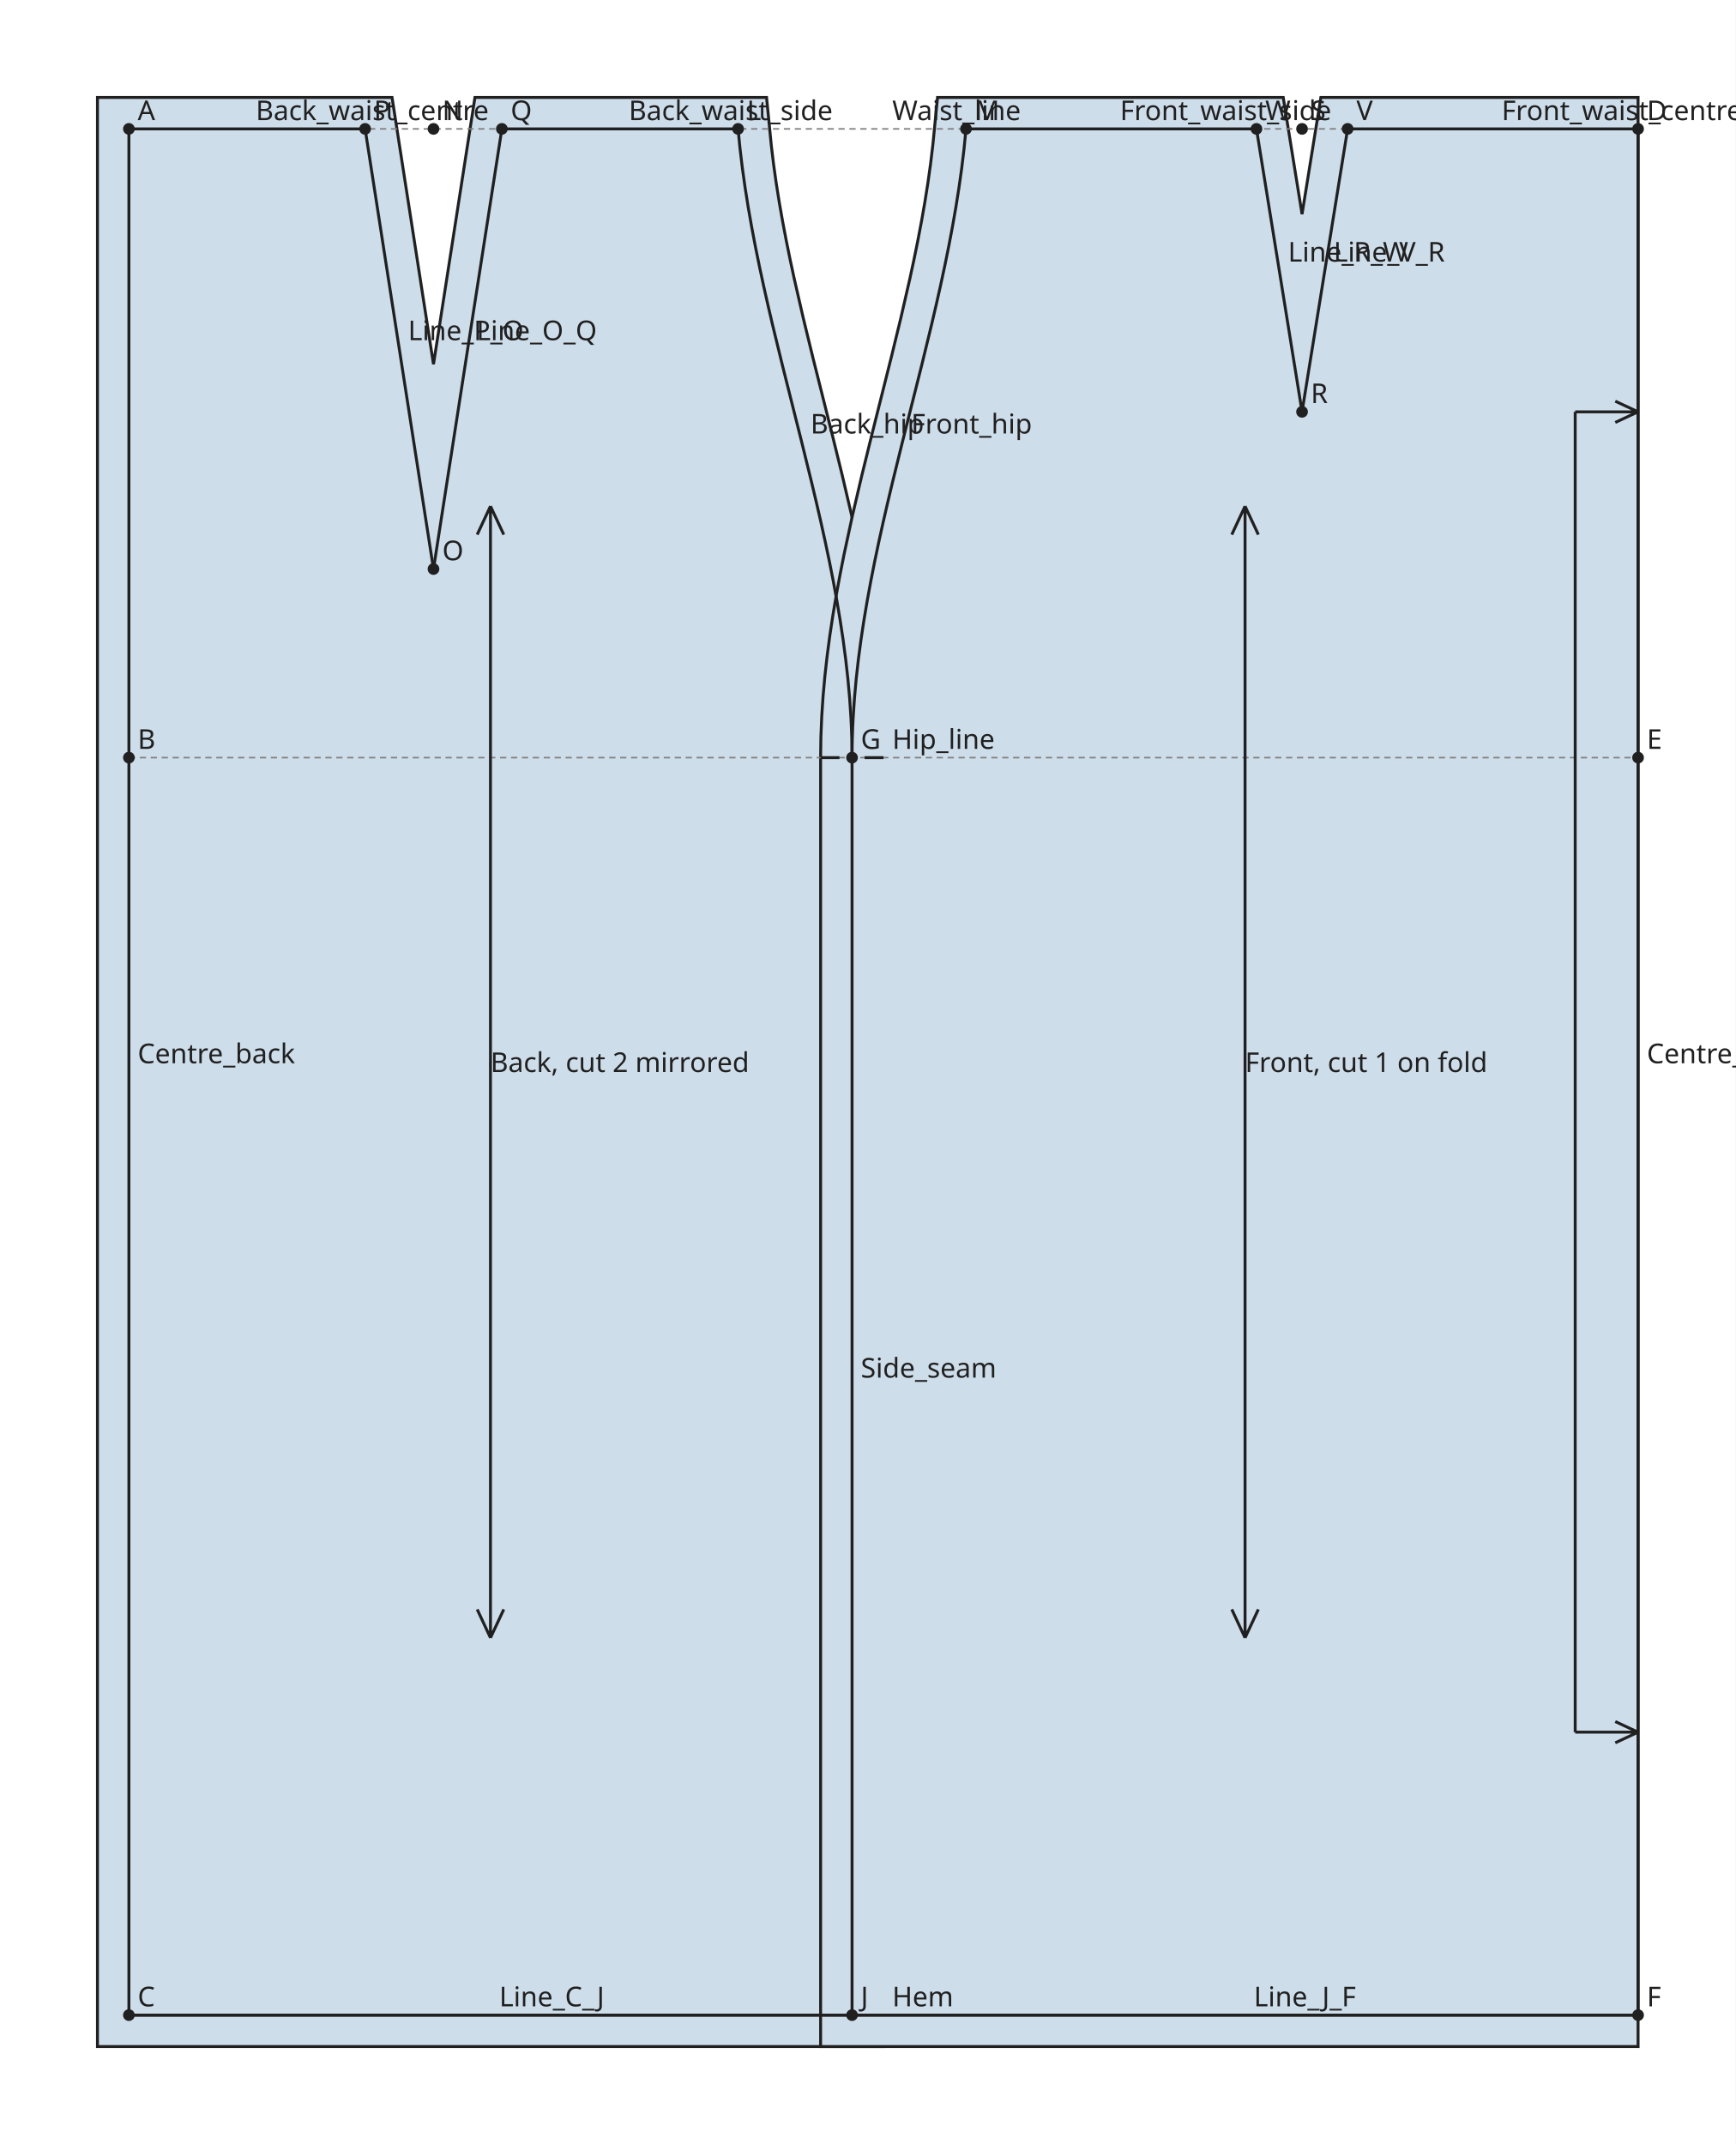
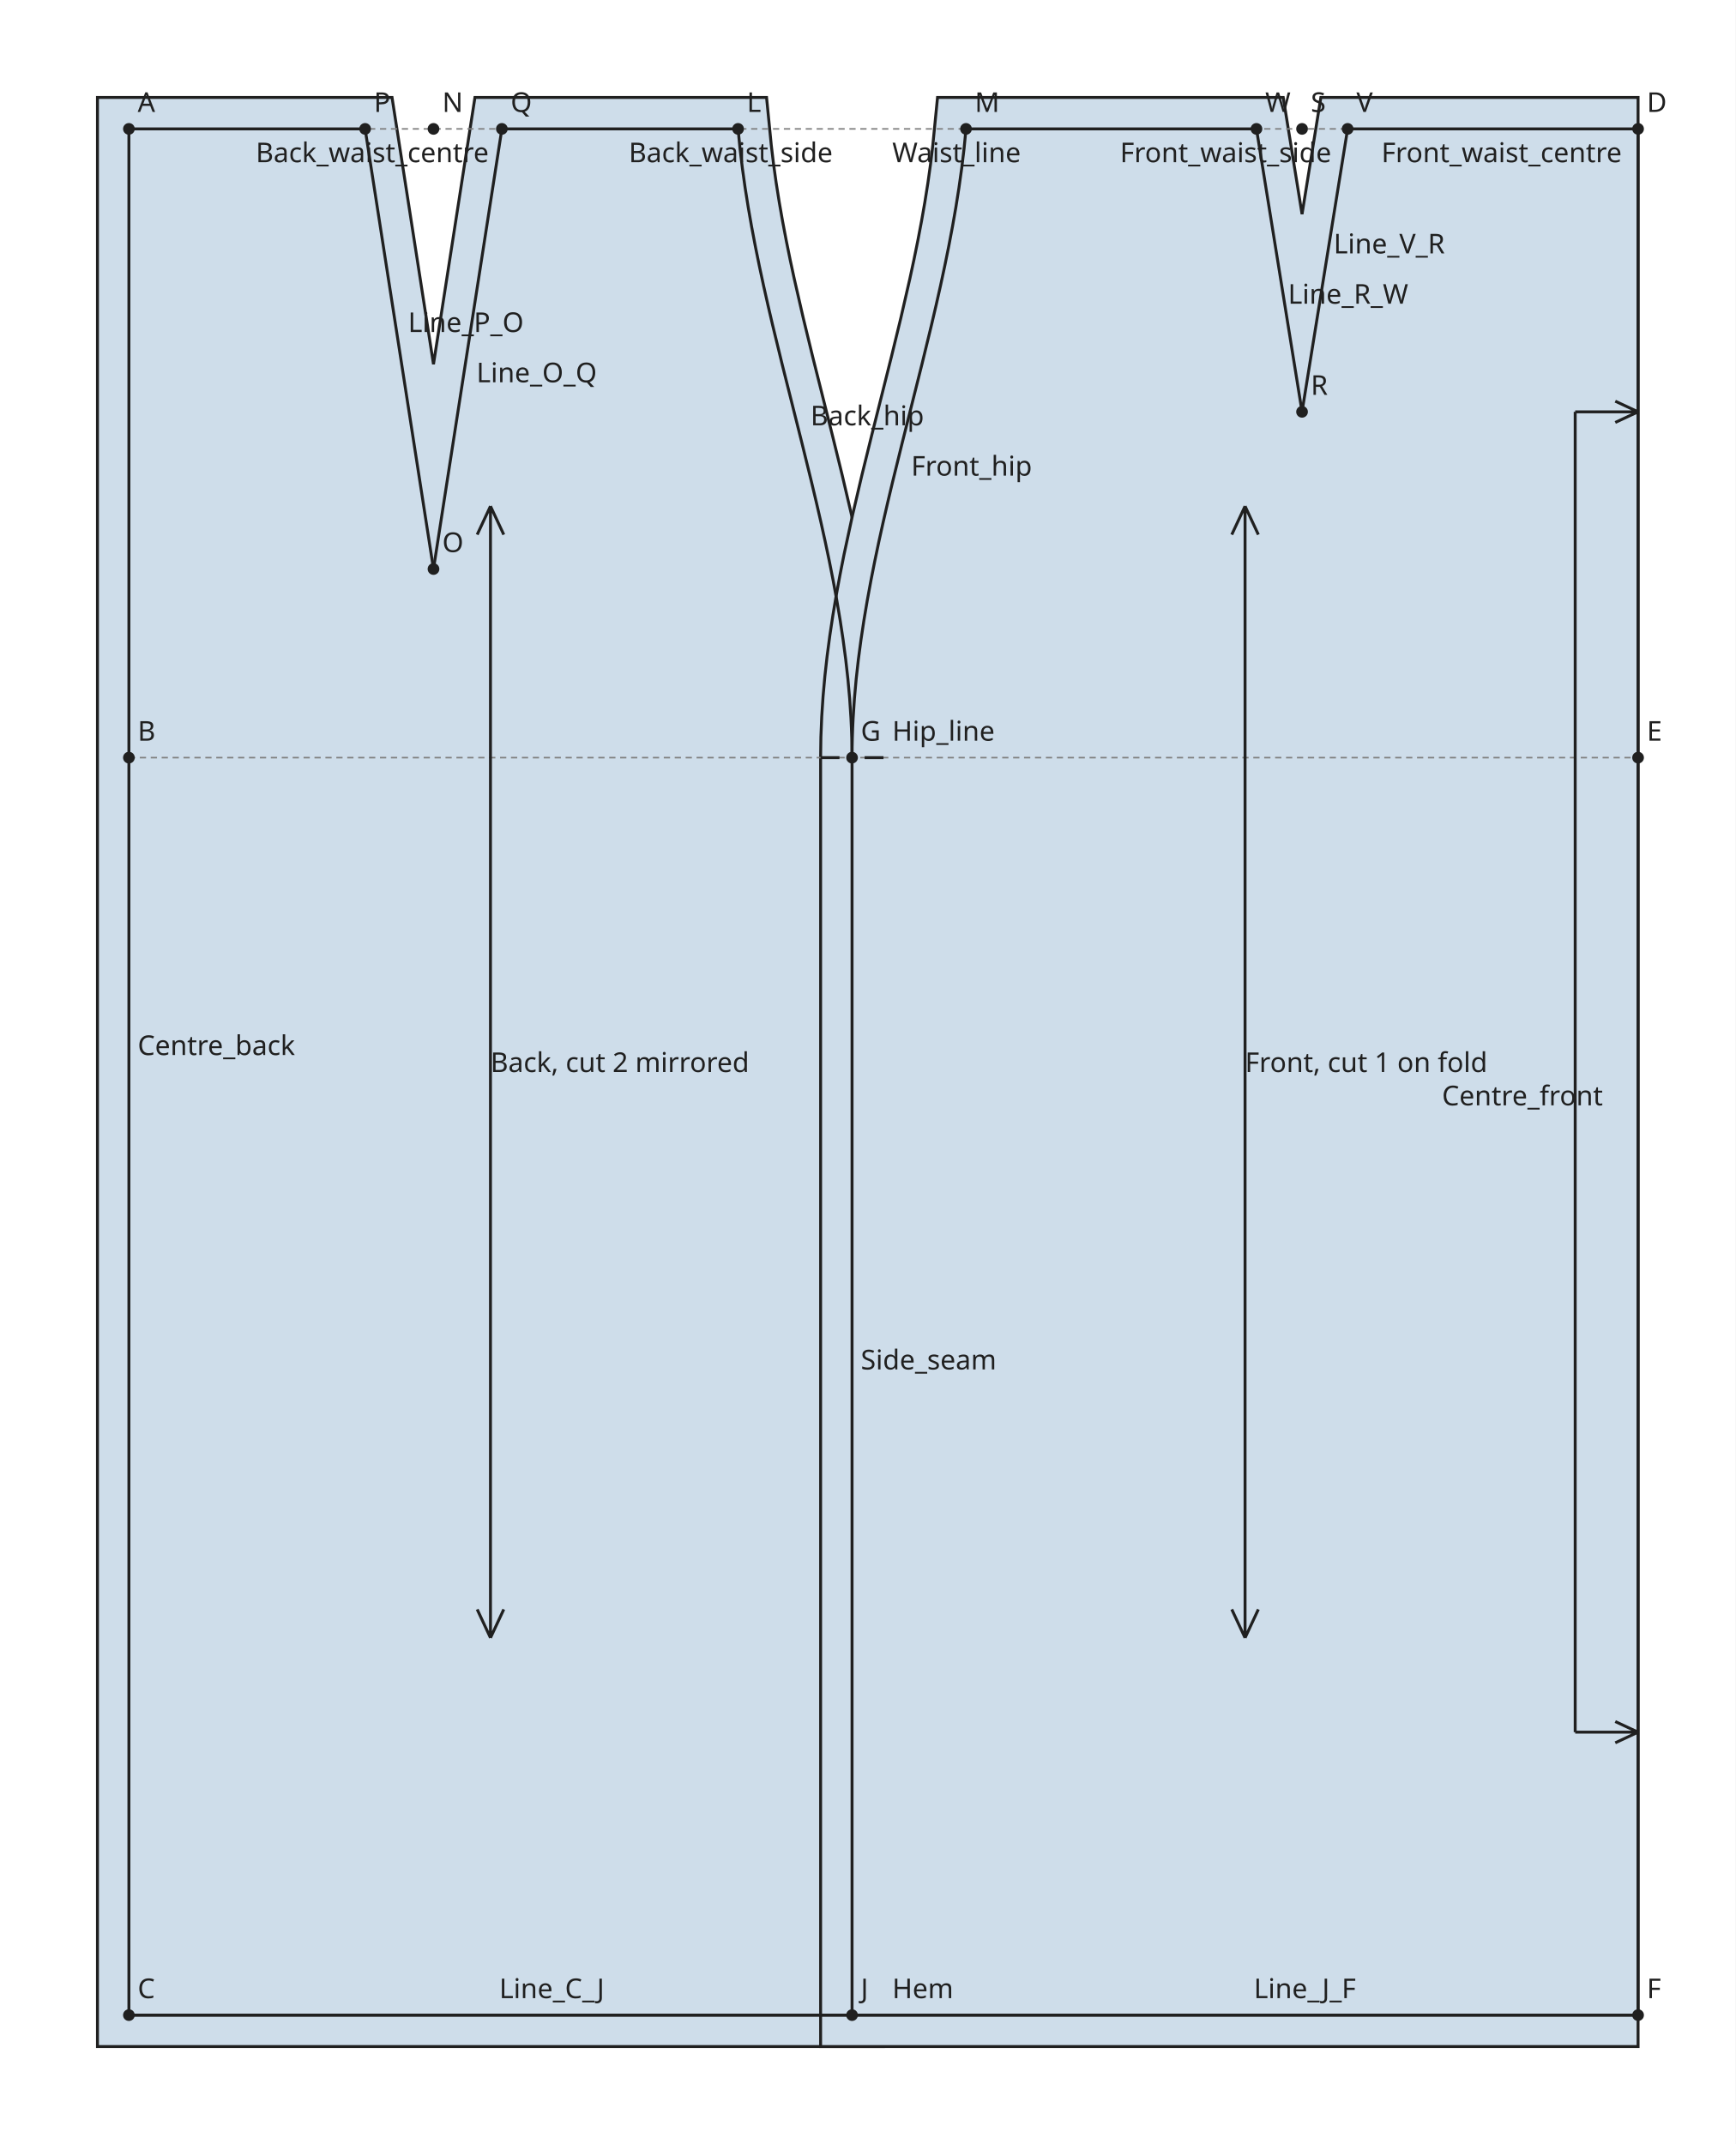
<svg xmlns="http://www.w3.org/2000/svg" width="552mm" height="682mm" viewBox="-41 -41 552 682">
  <rect x="-41" y="-41" width="552" height="682" fill="#ffffff" />
  <path data-id="46" data-name="Back" d="M 83.691 -10 L 96.875 74.862 L 110.059 -10 L 202.811 -10 L 204.305 5.129 L 205.029 11.154 L 205.876 17.2 L 206.843 23.302 L 207.904 29.364 L 209.068 35.492 L 210.31 41.599 L 211.634 47.753 L 214.464 60.086 L 217.472 72.453 L 223.759 97.493 L 226.856 110.084 L 229.819 122.739 L 232.556 135.423 L 233.824 141.831 L 235.002 148.229 L 236.082 154.644 L 237.054 161.075 L 237.907 167.522 L 238.631 173.986 L 239.213 180.466 L 239.643 186.962 L 239.91 193.475 L 240 199.93 L 240 610 L -10 610 L -10 -10 Z" fill="#ceddea" stroke="#202020" stroke-width="0.93" />
  <path data-id="47" data-name="Front" d="M 367.143 -10 L 373.125 27.129 L 379.107 -10 L 480 -10 L 480 610 L 220 610 L 220 199.93 L 220.09 193.475 L 220.357 186.962 L 220.787 180.466 L 221.369 173.986 L 222.093 167.522 L 222.946 161.075 L 223.918 154.644 L 224.998 148.229 L 226.176 141.831 L 227.444 135.423 L 230.181 122.739 L 233.144 110.084 L 236.241 97.493 L 242.528 72.453 L 245.535 60.086 L 248.365 47.753 L 249.689 41.599 L 250.931 35.492 L 252.095 29.364 L 253.156 23.302 L 254.123 17.2 L 254.97 11.154 L 255.694 5.129 L 257.189 -10 Z" fill="#ceddea" stroke="#202020" stroke-width="0.93" />
  <path data-id="14" data-name="Waist_line" d="M 0 0 L 480 0" fill="none" stroke="#808080" stroke-width="0.496" stroke-dasharray="1.984 1.488" />
-   <text x="242.79" y="-2.79" font-family="sans-serif" font-size="8.68" fill="#202020">Waist_line</text>
  <path data-id="16" data-name="Hip_line" d="M 0 200 L 480 200" fill="none" stroke="#808080" stroke-width="0.496" stroke-dasharray="1.984 1.488" />
-   <text x="242.79" y="197.21" font-family="sans-serif" font-size="8.68" fill="#202020">Hip_line</text>
  <path data-id="18" data-name="Centre_back" d="M 0 0 L 0 600" fill="none" stroke="#202020" stroke-width="0.93" />
-   <text x="2.79" y="297.21" font-family="sans-serif" font-size="8.68" fill="#202020">Centre_back</text>
  <path data-id="19" data-name="Centre_front" d="M 480 0 L 480 600" fill="none" stroke="#202020" stroke-width="0.93" />
-   <text x="482.79" y="297.21" font-family="sans-serif" font-size="8.68" fill="#202020">Centre_front</text>
  <path data-id="20" data-name="Hem" d="M 0 600 L 480 600" fill="none" stroke="#202020" stroke-width="0.93" />
-   <text x="242.79" y="597.21" font-family="sans-serif" font-size="8.68" fill="#202020">Hem</text>
  <path data-id="25" data-name="Back_hip" d="M 193.75 0 C 199.56 66.413 230 133.333 230 200" fill="none" stroke="#202020" stroke-width="0.93" />
-   <text x="216.79" y="96.901" font-family="sans-serif" font-size="8.68" fill="#202020">Back_hip</text>
  <path data-id="26" data-name="Front_hip" d="M 266.25 0 C 260.44 66.413 230 133.333 230 200" fill="none" stroke="#202020" stroke-width="0.93" />
-   <text x="248.79" y="96.901" font-family="sans-serif" font-size="8.68" fill="#202020">Front_hip</text>
  <path data-id="27" data-name="Side_seam" d="M 230 200 L 230 600" fill="none" stroke="#202020" stroke-width="0.93" />
-   <text x="232.79" y="397.21" font-family="sans-serif" font-size="8.68" fill="#202020">Side_seam</text>
  <path data-id="28" data-name="Line_C_J" d="M 0 600 L 230 600" fill="none" stroke="#202020" stroke-width="0.93" />
-   <text x="117.79" y="597.21" font-family="sans-serif" font-size="8.68" fill="#202020">Line_C_J</text>
  <path data-id="29" data-name="Line_J_F" d="M 230 600 L 480 600" fill="none" stroke="#202020" stroke-width="0.93" />
-   <text x="357.79" y="597.21" font-family="sans-serif" font-size="8.68" fill="#202020">Line_J_F</text>
  <path data-id="34" data-name="Line_P_O" d="M 75.125 0 L 96.875 140" fill="none" stroke="#202020" stroke-width="0.93" />
-   <text x="88.79" y="67.21" font-family="sans-serif" font-size="8.68" fill="#202020">Line_P_O</text>
  <path data-id="35" data-name="Line_O_Q" d="M 96.875 140 L 118.625 0" fill="none" stroke="#202020" stroke-width="0.93" />
-   <text x="110.54" y="67.21" font-family="sans-serif" font-size="8.68" fill="#202020">Line_O_Q</text>
  <path data-id="40" data-name="Line_V_R" d="M 387.625 0 L 373.125 90" fill="none" stroke="#202020" stroke-width="0.93" />
-   <text x="383.165" y="42.21" font-family="sans-serif" font-size="8.68" fill="#202020">Line_V_R</text>
  <path data-id="41" data-name="Line_R_W" d="M 373.125 90 L 358.625 0" fill="none" stroke="#202020" stroke-width="0.93" />
-   <text x="368.665" y="42.21" font-family="sans-serif" font-size="8.68" fill="#202020">Line_R_W</text>
  <path data-id="42" data-name="Back_waist_centre" d="M 0 0 L 75.125 0" fill="none" stroke="#202020" stroke-width="0.93" />
-   <text x="40.352" y="-2.79" font-family="sans-serif" font-size="8.68" fill="#202020">Back_waist_centre</text>
  <path data-id="43" data-name="Back_waist_side" d="M 118.625 0 L 193.75 0" fill="none" stroke="#202020" stroke-width="0.93" />
-   <text x="158.978" y="-2.79" font-family="sans-serif" font-size="8.68" fill="#202020">Back_waist_side</text>
  <path data-id="44" data-name="Front_waist_side" d="M 266.25 0 L 358.625 0" fill="none" stroke="#202020" stroke-width="0.93" />
-   <text x="315.228" y="-2.79" font-family="sans-serif" font-size="8.68" fill="#202020">Front_waist_side</text>
  <path data-id="45" data-name="Front_waist_centre" d="M 387.625 0 L 480 0" fill="none" stroke="#202020" stroke-width="0.93" />
-   <text x="436.602" y="-2.79" font-family="sans-serif" font-size="8.68" fill="#202020">Front_waist_centre</text>
  <path data-id="46" data-marks="Back" d="M 115 480 L 115 120 M 115 120 L 110.774 129.063 M 115 120 L 119.226 129.063 M 115 480 L 119.226 470.937 M 115 480 L 110.774 470.937 M 240 200 L 234 200" fill="none" stroke="#202020" stroke-width="0.93" />
+   <path data-id="47" data-marks="Front" d="M 355 480 L 355 120 M 355 120 L 350.774 129.063 M 355 120 L 359.226 129.063 M 355 480 L 359.226 470.937 M 355 480 L 350.774 470.937 M 460 90 L 460 510 M 460 90 L 480 90 M 460 510 L 480 510 M 480 90 L 472.75 93.381 M 480 90 L 472.75 86.619 M 480 510 L 472.75 513.381 M 480 510 L 472.75 506.619 M 220 199.994 L 226 199.998" fill="none" stroke="#202020" stroke-width="0.93" />
+   <circle data-id="10" data-name="A" cx="0" cy="0" r="1.86" fill="#202020" />
+   <circle data-id="11" data-name="B" cx="0" cy="200" r="1.86" fill="#202020" />
+   <circle data-id="12" data-name="C" cx="0" cy="600" r="1.86" fill="#202020" />
+   <circle data-id="13" data-name="D" cx="480" cy="0" r="1.86" fill="#202020" />
+   <circle data-id="15" data-name="E" cx="480" cy="200" r="1.86" fill="#202020" />
+   <circle data-id="17" data-name="F" cx="480" cy="600" r="1.86" fill="#202020" />
+   <circle data-id="21" data-name="G" cx="230" cy="200" r="1.86" fill="#202020" />
+   <circle data-id="22" data-name="J" cx="230" cy="600" r="1.86" fill="#202020" />
+   <circle data-id="23" data-name="L" cx="193.75" cy="0" r="1.86" fill="#202020" />
+   <circle data-id="24" data-name="M" cx="266.25" cy="0" r="1.86" fill="#202020" />
+   <circle data-id="30" data-name="N" cx="96.875" cy="0" r="1.86" fill="#202020" />
+   <circle data-id="31" data-name="P" cx="75.125" cy="0" r="1.86" fill="#202020" />
+   <circle data-id="32" data-name="Q" cx="118.625" cy="0" r="1.86" fill="#202020" />
+   <circle data-id="33" data-name="O" cx="96.875" cy="140" r="1.86" fill="#202020" />
+   <circle data-id="36" data-name="S" cx="373.125" cy="0" r="1.86" fill="#202020" />
+   <circle data-id="37" data-name="V" cx="387.625" cy="0" r="1.86" fill="#202020" />
+   <circle data-id="38" data-name="W" cx="358.625" cy="0" r="1.86" fill="#202020" />
+   <circle data-id="39" data-name="R" cx="373.125" cy="90" r="1.86" fill="#202020" />
  <text x="115" y="300" font-family="sans-serif" font-size="8.68" fill="#202020">Back, cut 2 mirrored</text>
-   <path data-id="47" data-marks="Front" d="M 355 480 L 355 120 M 355 120 L 350.774 129.063 M 355 120 L 359.226 129.063 M 355 480 L 359.226 470.937 M 355 480 L 350.774 470.937 M 460 90 L 460 510 M 460 90 L 480 90 M 460 510 L 480 510 M 480 90 L 472.75 93.381 M 480 90 L 472.75 86.619 M 480 510 L 472.75 513.381 M 480 510 L 472.75 506.619 M 220 199.994 L 226 199.998" fill="none" stroke="#202020" stroke-width="0.93" />
  <text x="355" y="300" font-family="sans-serif" font-size="8.68" fill="#202020">Front, cut 1 on fold</text>
-   <circle data-id="10" data-name="A" cx="0" cy="0" r="1.86" fill="#202020" />
-   <text x="2.79" y="-2.79" font-family="sans-serif" font-size="8.68" fill="#202020">A</text>
-   <circle data-id="11" data-name="B" cx="0" cy="200" r="1.86" fill="#202020" />
-   <text x="2.79" y="197.21" font-family="sans-serif" font-size="8.68" fill="#202020">B</text>
-   <circle data-id="12" data-name="C" cx="0" cy="600" r="1.86" fill="#202020" />
-   <text x="2.79" y="597.21" font-family="sans-serif" font-size="8.68" fill="#202020">C</text>
-   <circle data-id="13" data-name="D" cx="480" cy="0" r="1.86" fill="#202020" />
-   <text x="482.79" y="-2.79" font-family="sans-serif" font-size="8.68" fill="#202020">D</text>
-   <circle data-id="15" data-name="E" cx="480" cy="200" r="1.86" fill="#202020" />
-   <text x="482.79" y="197.21" font-family="sans-serif" font-size="8.68" fill="#202020">E</text>
-   <circle data-id="17" data-name="F" cx="480" cy="600" r="1.86" fill="#202020" />
-   <text x="482.79" y="597.21" font-family="sans-serif" font-size="8.68" fill="#202020">F</text>
-   <circle data-id="21" data-name="G" cx="230" cy="200" r="1.86" fill="#202020" />
-   <text x="232.79" y="197.21" font-family="sans-serif" font-size="8.68" fill="#202020">G</text>
-   <circle data-id="22" data-name="J" cx="230" cy="600" r="1.86" fill="#202020" />
-   <text x="232.79" y="597.21" font-family="sans-serif" font-size="8.68" fill="#202020">J</text>
-   <circle data-id="23" data-name="L" cx="193.75" cy="0" r="1.86" fill="#202020" />
-   <text x="196.54" y="-2.79" font-family="sans-serif" font-size="8.68" fill="#202020">L</text>
-   <circle data-id="24" data-name="M" cx="266.25" cy="0" r="1.86" fill="#202020" />
-   <text x="269.04" y="-2.79" font-family="sans-serif" font-size="8.68" fill="#202020">M</text>
-   <circle data-id="30" data-name="N" cx="96.875" cy="0" r="1.86" fill="#202020" />
-   <text x="99.665" y="-2.79" font-family="sans-serif" font-size="8.68" fill="#202020">N</text>
-   <circle data-id="31" data-name="P" cx="75.125" cy="0" r="1.86" fill="#202020" />
-   <text x="77.915" y="-2.79" font-family="sans-serif" font-size="8.68" fill="#202020">P</text>
-   <circle data-id="32" data-name="Q" cx="118.625" cy="0" r="1.86" fill="#202020" />
-   <text x="121.415" y="-2.79" font-family="sans-serif" font-size="8.68" fill="#202020">Q</text>
-   <circle data-id="33" data-name="O" cx="96.875" cy="140" r="1.86" fill="#202020" />
-   <text x="99.665" y="137.21" font-family="sans-serif" font-size="8.68" fill="#202020">O</text>
-   <circle data-id="36" data-name="S" cx="373.125" cy="0" r="1.86" fill="#202020" />
-   <text x="375.915" y="-2.79" font-family="sans-serif" font-size="8.68" fill="#202020">S</text>
-   <circle data-id="37" data-name="V" cx="387.625" cy="0" r="1.86" fill="#202020" />
-   <text x="390.415" y="-2.79" font-family="sans-serif" font-size="8.68" fill="#202020">V</text>
-   <circle data-id="38" data-name="W" cx="358.625" cy="0" r="1.86" fill="#202020" />
-   <text x="361.415" y="-2.79" font-family="sans-serif" font-size="8.68" fill="#202020">W</text>
-   <circle data-id="39" data-name="R" cx="373.125" cy="90" r="1.86" fill="#202020" />
-   <text x="375.915" y="87.21" font-family="sans-serif" font-size="8.68" fill="#202020">R</text>
+   <text x="2.79" y="-5.394" font-family="sans-serif" font-size="8.68" fill="#202020">A</text>
+   <text x="2.79" y="194.606" font-family="sans-serif" font-size="8.68" fill="#202020">B</text>
+   <text x="2.79" y="594.606" font-family="sans-serif" font-size="8.68" fill="#202020">C</text>
+   <text x="482.79" y="-5.394" font-family="sans-serif" font-size="8.68" fill="#202020">D</text>
+   <text x="482.79" y="194.606" font-family="sans-serif" font-size="8.68" fill="#202020">E</text>
+   <text x="482.79" y="594.606" font-family="sans-serif" font-size="8.68" fill="#202020">F</text>
+   <text x="232.79" y="194.606" font-family="sans-serif" font-size="8.68" fill="#202020">G</text>
+   <text x="232.79" y="594.606" font-family="sans-serif" font-size="8.68" fill="#202020">J</text>
+   <text x="196.54" y="-5.394" font-family="sans-serif" font-size="8.68" fill="#202020">L</text>
+   <text x="269.04" y="-5.394" font-family="sans-serif" font-size="8.68" fill="#202020">M</text>
+   <text x="99.665" y="-5.394" font-family="sans-serif" font-size="8.68" fill="#202020">N</text>
+   <text x="77.915" y="-5.394" font-family="sans-serif" font-size="8.68" fill="#202020">P</text>
+   <text x="121.415" y="-5.394" font-family="sans-serif" font-size="8.68" fill="#202020">Q</text>
+   <text x="99.665" y="134.606" font-family="sans-serif" font-size="8.68" fill="#202020">O</text>
+   <text x="375.915" y="-5.394" font-family="sans-serif" font-size="8.68" fill="#202020">S</text>
+   <text x="390.415" y="-5.394" font-family="sans-serif" font-size="8.68" fill="#202020">V</text>
+   <text x="361.415" y="-5.394" font-family="sans-serif" font-size="8.68" fill="#202020">W</text>
+   <text x="375.915" y="84.606" font-family="sans-serif" font-size="8.68" fill="#202020">R</text>
+   <text x="242.79" y="10.602" font-family="sans-serif" font-size="8.68" fill="#202020">Waist_line</text>
+   <text x="242.79" y="194.606" font-family="sans-serif" font-size="8.68" fill="#202020">Hip_line</text>
+   <text x="2.79" y="294.606" font-family="sans-serif" font-size="8.68" fill="#202020">Centre_back</text>
+   <text x="417.63" y="310.602" font-family="sans-serif" font-size="8.68" fill="#202020">Centre_front</text>
+   <text x="242.79" y="594.606" font-family="sans-serif" font-size="8.68" fill="#202020">Hem</text>
+   <text x="216.79" y="94.297" font-family="sans-serif" font-size="8.68" fill="#202020">Back_hip</text>
+   <text x="248.79" y="110.293" font-family="sans-serif" font-size="8.68" fill="#202020">Front_hip</text>
+   <text x="232.79" y="394.606" font-family="sans-serif" font-size="8.68" fill="#202020">Side_seam</text>
+   <text x="117.79" y="594.606" font-family="sans-serif" font-size="8.68" fill="#202020">Line_C_J</text>
+   <text x="357.79" y="594.606" font-family="sans-serif" font-size="8.68" fill="#202020">Line_J_F</text>
+   <text x="88.79" y="64.606" font-family="sans-serif" font-size="8.68" fill="#202020">Line_P_O</text>
+   <text x="110.54" y="80.602" font-family="sans-serif" font-size="8.68" fill="#202020">Line_O_Q</text>
+   <text x="383.165" y="39.606" font-family="sans-serif" font-size="8.68" fill="#202020">Line_V_R</text>
+   <text x="368.665" y="55.602" font-family="sans-serif" font-size="8.68" fill="#202020">Line_R_W</text>
+   <text x="40.352" y="10.602" font-family="sans-serif" font-size="8.68" fill="#202020">Back_waist_centre</text>
+   <text x="158.978" y="10.602" font-family="sans-serif" font-size="8.68" fill="#202020">Back_waist_side</text>
+   <text x="315.228" y="10.602" font-family="sans-serif" font-size="8.68" fill="#202020">Front_waist_side</text>
+   <text x="398.365" y="10.602" font-family="sans-serif" font-size="8.68" fill="#202020">Front_waist_centre</text>
</svg>
